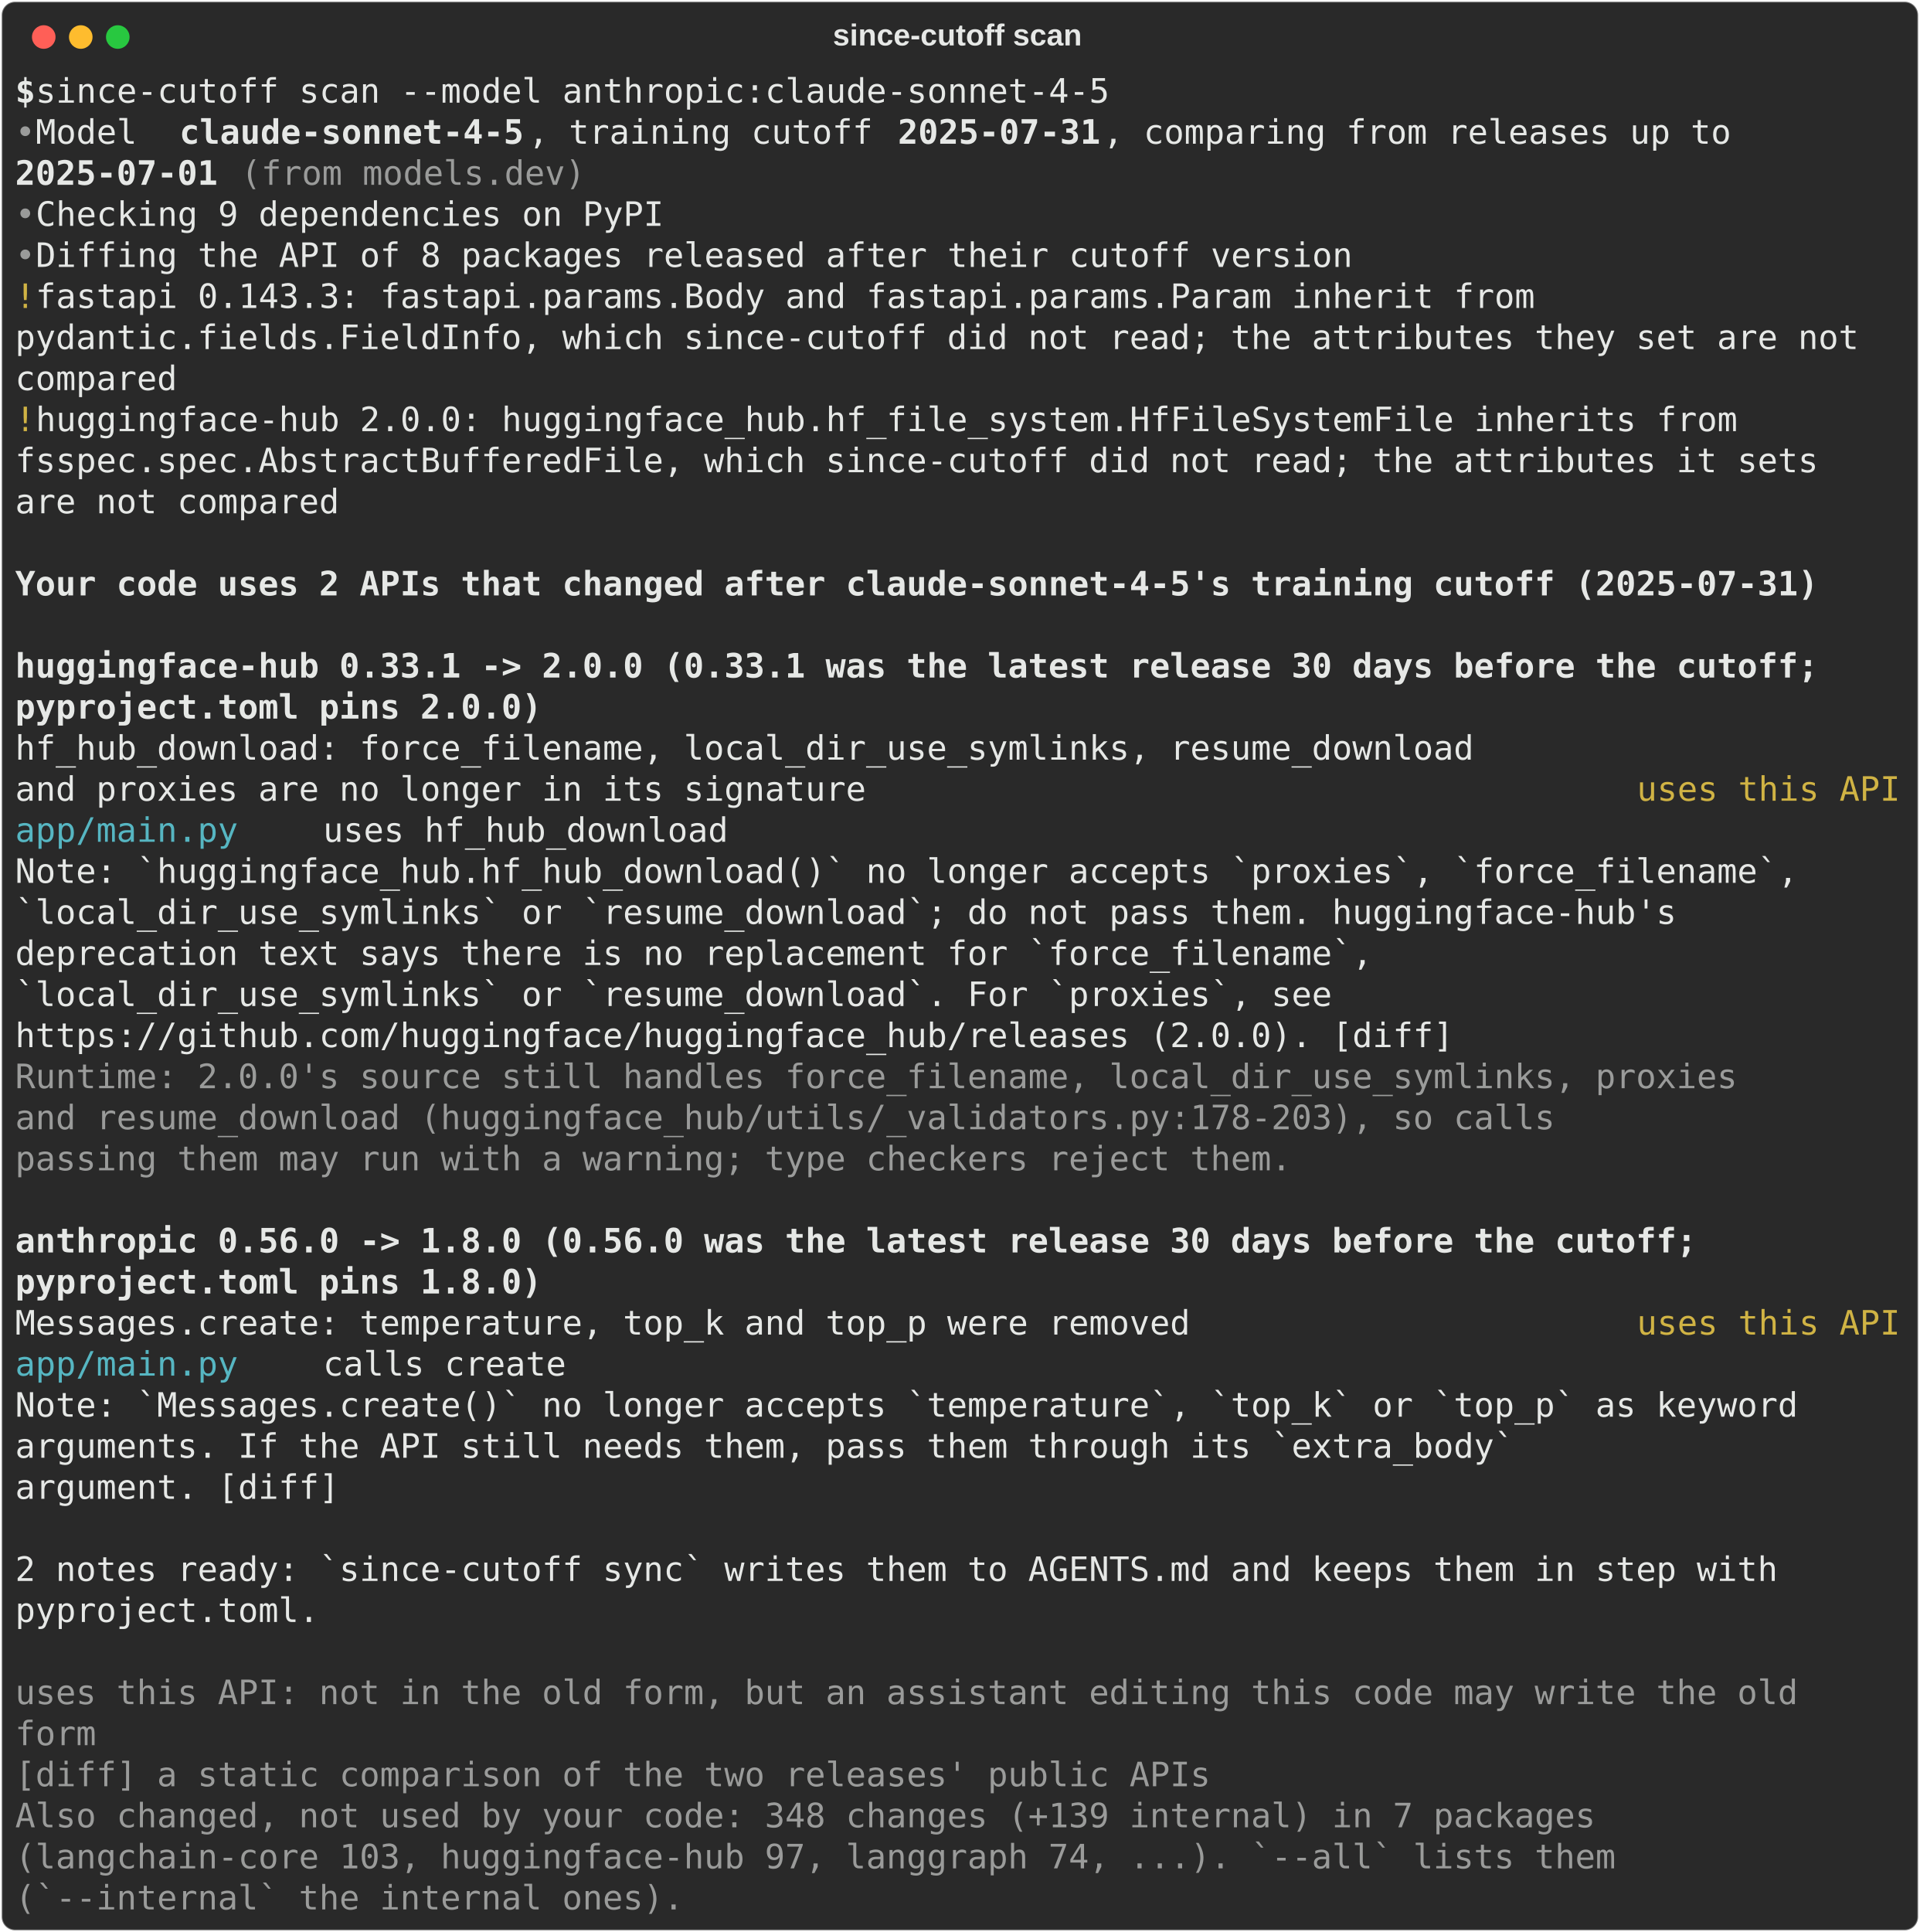
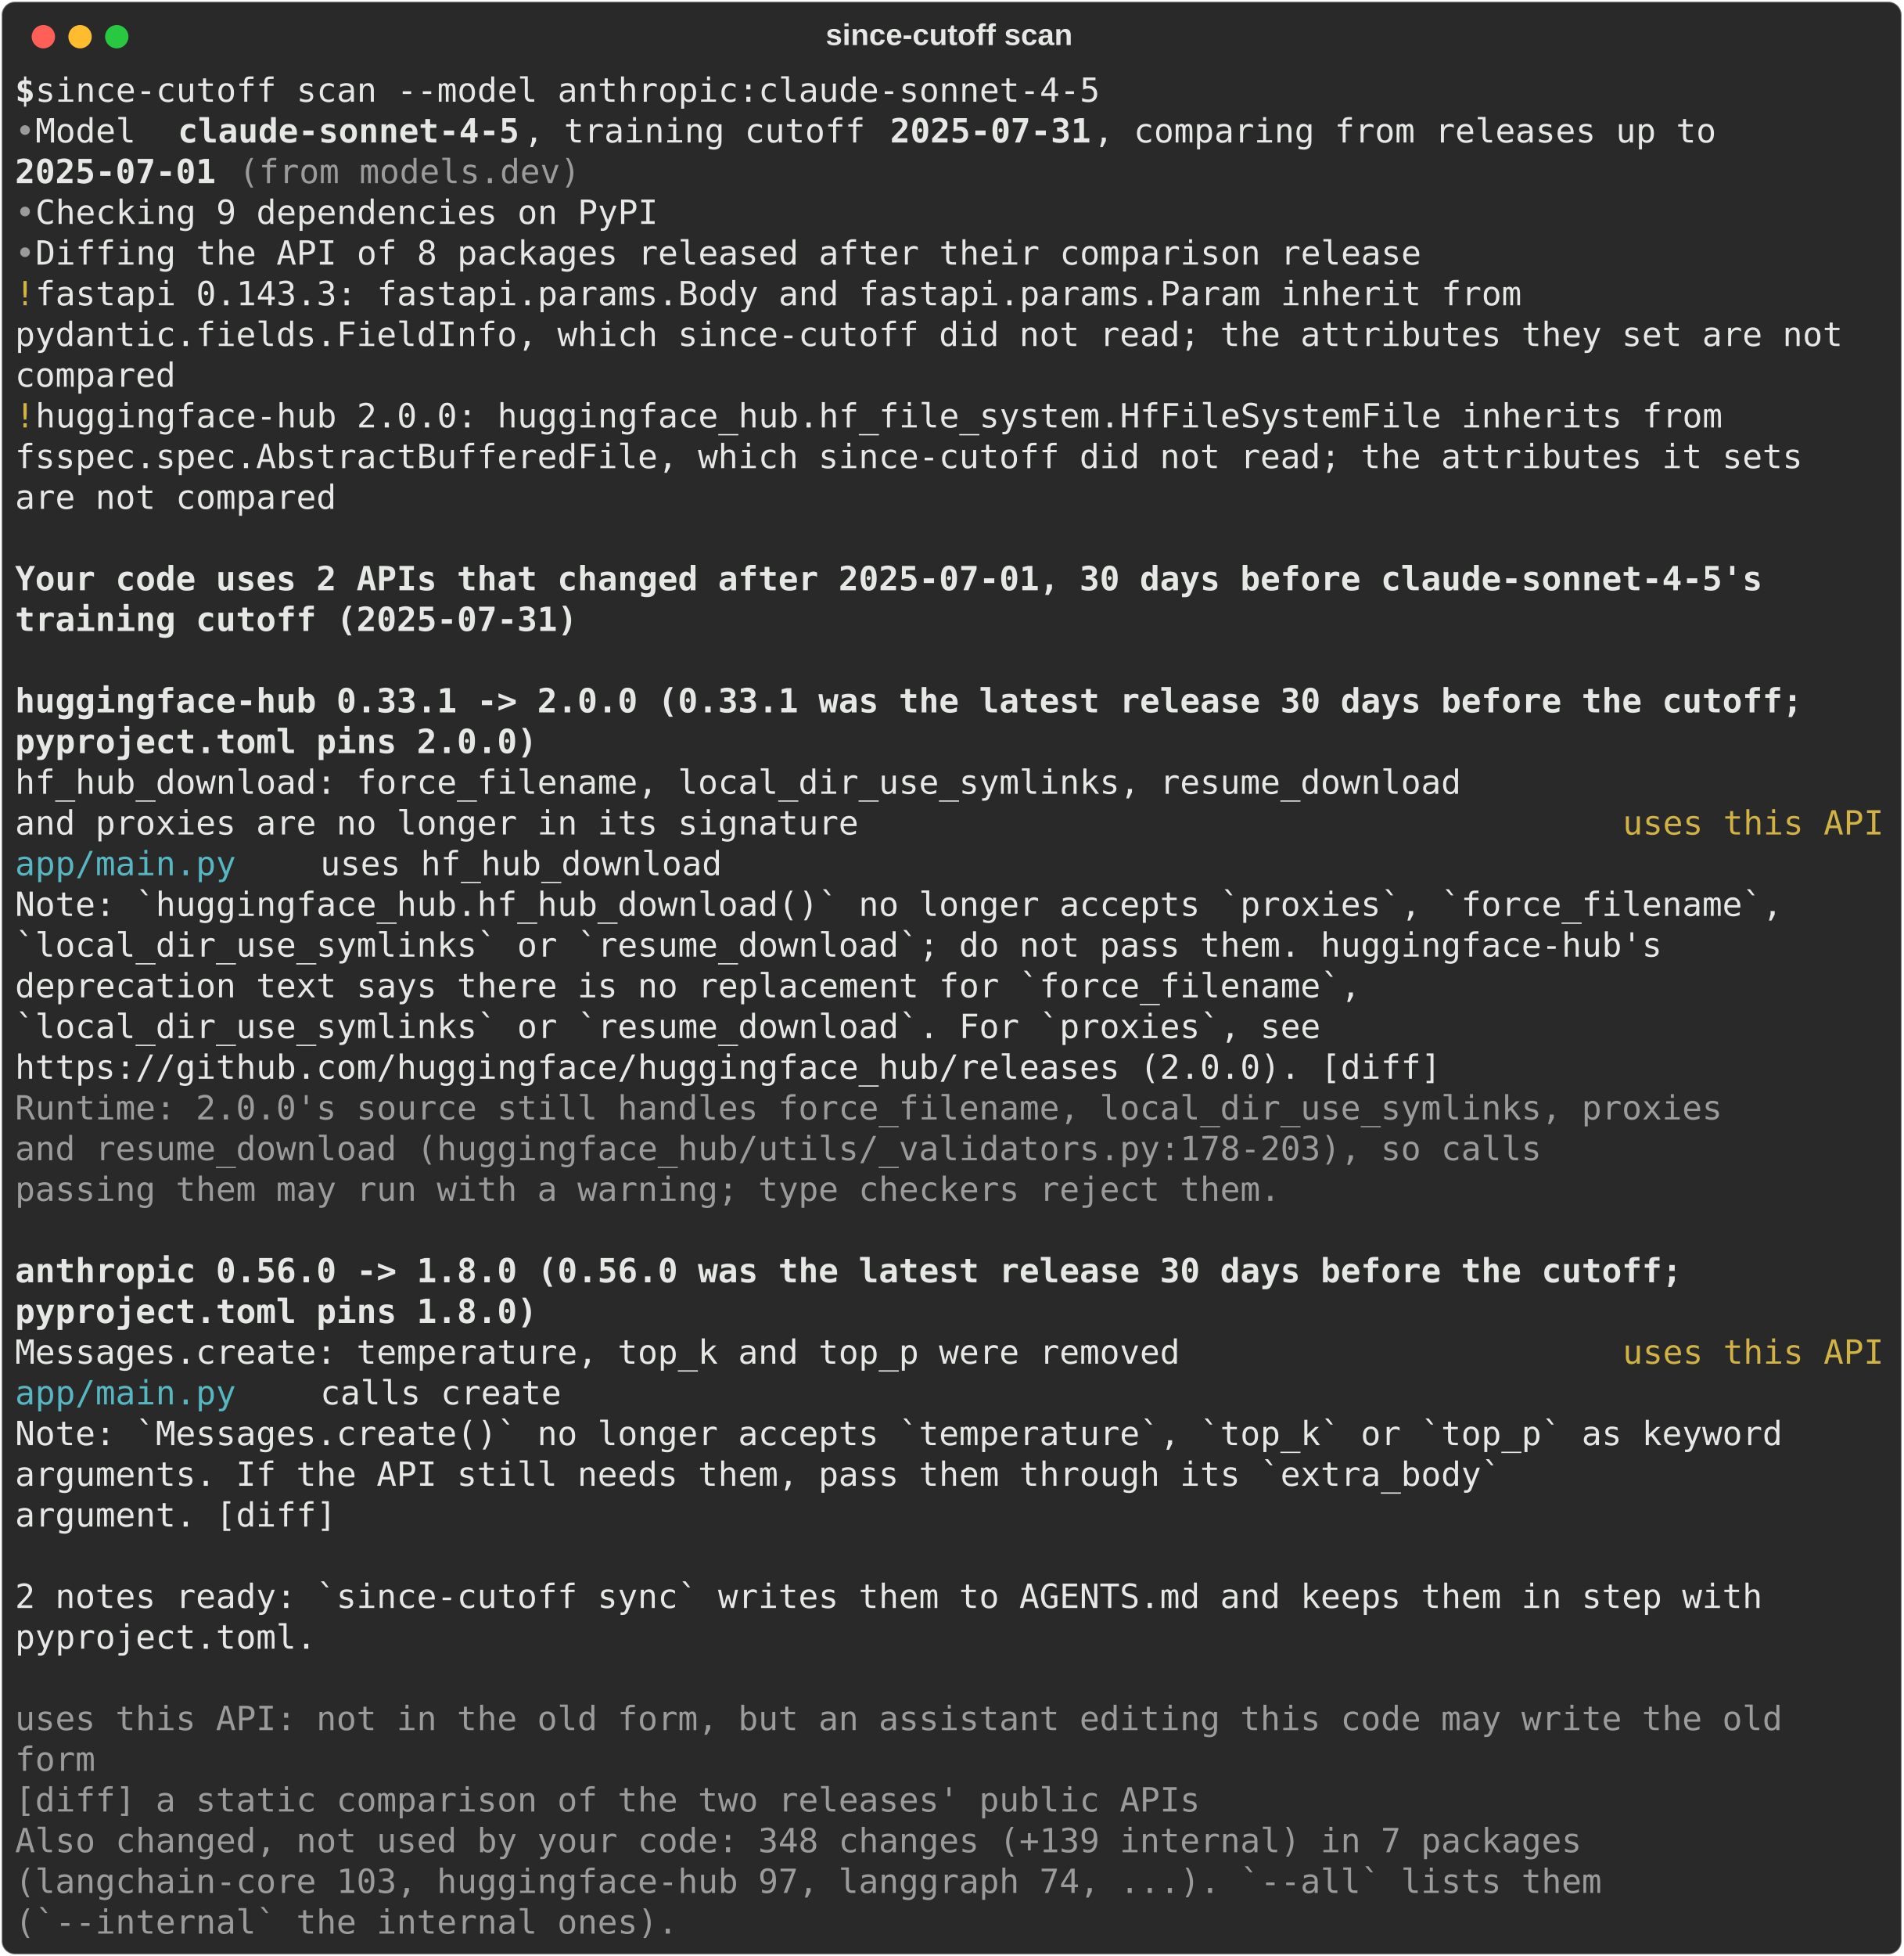
- <svg xmlns="http://www.w3.org/2000/svg" class="rich-terminal" viewBox="0 0 1141 1148.0">
+ <svg xmlns="http://www.w3.org/2000/svg" class="rich-terminal" viewBox="0 0 1141 1172.4">
  <style>

    @font-face {
        font-family: "Fira Code";
        src: local("FiraCode-Regular"),
                url("https://cdnjs.cloudflare.com/ajax/libs/firacode/6.2.0/woff2/FiraCode-Regular.woff2") format("woff2"),
                url("https://cdnjs.cloudflare.com/ajax/libs/firacode/6.2.0/woff/FiraCode-Regular.woff") format("woff");
        font-style: normal;
        font-weight: 400;
    }
    @font-face {
        font-family: "Fira Code";
        src: local("FiraCode-Bold"),
                url("https://cdnjs.cloudflare.com/ajax/libs/firacode/6.2.0/woff2/FiraCode-Bold.woff2") format("woff2"),
                url("https://cdnjs.cloudflare.com/ajax/libs/firacode/6.2.0/woff/FiraCode-Bold.woff") format("woff");
        font-style: bold;
        font-weight: 700;
    }

-     .terminal-47068242-matrix {
+     .terminal-814697209-matrix {
        font-family: Fira Code, ui-monospace, SFMono-Regular, Menlo, Consolas, 'Cascadia Mono', 'DejaVu Sans Mono', 'Liberation Mono', monospace;
        font-size: 20px;
        line-height: 24.4px;
        font-variant-east-asian: full-width;
    }

-     .terminal-47068242-title {
+     .terminal-814697209-title {
        font-size: 18px;
        font-weight: bold;
        font-family: arial;
    }

-     .terminal-47068242-r1 { fill: #e6e8e6;font-weight: bold }
- .terminal-47068242-r2 { fill: #e6e8e6 }
- .terminal-47068242-r3 { fill: #9a9b9a }
- .terminal-47068242-r4 { fill: #d0b344 }
- .terminal-47068242-r5 { fill: #56b6c2 }
+     .terminal-814697209-r1 { fill: #e6e8e6;font-weight: bold }
+ .terminal-814697209-r2 { fill: #e6e8e6 }
+ .terminal-814697209-r3 { fill: #9a9b9a }
+ .terminal-814697209-r4 { fill: #d0b344 }
+ .terminal-814697209-r5 { fill: #56b6c2 }
    </style>
  <defs>
-     <clipPath id="terminal-47068242-clip-terminal">
-       <rect x="0" y="0" width="1121.4" height="1097.0" />
-     </clipPath>
-     <clipPath id="terminal-47068242-line-0">
+     <clipPath id="terminal-814697209-clip-terminal">
+       <rect x="0" y="0" width="1121.4" height="1121.4" />
+     </clipPath>
+     <clipPath id="terminal-814697209-line-0">
      <rect x="0" y="1.5" width="1122.4" height="24.65" />
    </clipPath>
-     <clipPath id="terminal-47068242-line-1">
+     <clipPath id="terminal-814697209-line-1">
      <rect x="0" y="25.9" width="1122.4" height="24.65" />
    </clipPath>
-     <clipPath id="terminal-47068242-line-2">
+     <clipPath id="terminal-814697209-line-2">
      <rect x="0" y="50.3" width="1122.4" height="24.65" />
    </clipPath>
-     <clipPath id="terminal-47068242-line-3">
+     <clipPath id="terminal-814697209-line-3">
      <rect x="0" y="74.7" width="1122.4" height="24.65" />
    </clipPath>
-     <clipPath id="terminal-47068242-line-4">
+     <clipPath id="terminal-814697209-line-4">
      <rect x="0" y="99.1" width="1122.4" height="24.65" />
    </clipPath>
-     <clipPath id="terminal-47068242-line-5">
+     <clipPath id="terminal-814697209-line-5">
      <rect x="0" y="123.5" width="1122.4" height="24.65" />
    </clipPath>
-     <clipPath id="terminal-47068242-line-6">
+     <clipPath id="terminal-814697209-line-6">
      <rect x="0" y="147.9" width="1122.4" height="24.65" />
    </clipPath>
-     <clipPath id="terminal-47068242-line-7">
+     <clipPath id="terminal-814697209-line-7">
      <rect x="0" y="172.3" width="1122.4" height="24.65" />
    </clipPath>
-     <clipPath id="terminal-47068242-line-8">
+     <clipPath id="terminal-814697209-line-8">
      <rect x="0" y="196.7" width="1122.4" height="24.65" />
    </clipPath>
-     <clipPath id="terminal-47068242-line-9">
+     <clipPath id="terminal-814697209-line-9">
      <rect x="0" y="221.1" width="1122.4" height="24.65" />
    </clipPath>
-     <clipPath id="terminal-47068242-line-10">
+     <clipPath id="terminal-814697209-line-10">
      <rect x="0" y="245.5" width="1122.4" height="24.65" />
    </clipPath>
-     <clipPath id="terminal-47068242-line-11">
+     <clipPath id="terminal-814697209-line-11">
      <rect x="0" y="269.9" width="1122.4" height="24.65" />
    </clipPath>
-     <clipPath id="terminal-47068242-line-12">
+     <clipPath id="terminal-814697209-line-12">
      <rect x="0" y="294.3" width="1122.4" height="24.65" />
    </clipPath>
-     <clipPath id="terminal-47068242-line-13">
+     <clipPath id="terminal-814697209-line-13">
      <rect x="0" y="318.7" width="1122.4" height="24.65" />
    </clipPath>
-     <clipPath id="terminal-47068242-line-14">
+     <clipPath id="terminal-814697209-line-14">
      <rect x="0" y="343.1" width="1122.4" height="24.65" />
    </clipPath>
-     <clipPath id="terminal-47068242-line-15">
+     <clipPath id="terminal-814697209-line-15">
      <rect x="0" y="367.5" width="1122.4" height="24.65" />
    </clipPath>
-     <clipPath id="terminal-47068242-line-16">
+     <clipPath id="terminal-814697209-line-16">
      <rect x="0" y="391.9" width="1122.4" height="24.65" />
    </clipPath>
-     <clipPath id="terminal-47068242-line-17">
+     <clipPath id="terminal-814697209-line-17">
      <rect x="0" y="416.3" width="1122.4" height="24.65" />
    </clipPath>
-     <clipPath id="terminal-47068242-line-18">
+     <clipPath id="terminal-814697209-line-18">
      <rect x="0" y="440.7" width="1122.4" height="24.65" />
    </clipPath>
-     <clipPath id="terminal-47068242-line-19">
+     <clipPath id="terminal-814697209-line-19">
      <rect x="0" y="465.1" width="1122.4" height="24.65" />
    </clipPath>
-     <clipPath id="terminal-47068242-line-20">
+     <clipPath id="terminal-814697209-line-20">
      <rect x="0" y="489.5" width="1122.4" height="24.65" />
    </clipPath>
-     <clipPath id="terminal-47068242-line-21">
+     <clipPath id="terminal-814697209-line-21">
      <rect x="0" y="513.9" width="1122.4" height="24.65" />
    </clipPath>
-     <clipPath id="terminal-47068242-line-22">
+     <clipPath id="terminal-814697209-line-22">
      <rect x="0" y="538.3" width="1122.4" height="24.65" />
    </clipPath>
-     <clipPath id="terminal-47068242-line-23">
+     <clipPath id="terminal-814697209-line-23">
      <rect x="0" y="562.7" width="1122.4" height="24.65" />
    </clipPath>
-     <clipPath id="terminal-47068242-line-24">
+     <clipPath id="terminal-814697209-line-24">
      <rect x="0" y="587.1" width="1122.4" height="24.65" />
    </clipPath>
-     <clipPath id="terminal-47068242-line-25">
+     <clipPath id="terminal-814697209-line-25">
      <rect x="0" y="611.5" width="1122.4" height="24.65" />
    </clipPath>
-     <clipPath id="terminal-47068242-line-26">
+     <clipPath id="terminal-814697209-line-26">
      <rect x="0" y="635.9" width="1122.4" height="24.65" />
    </clipPath>
-     <clipPath id="terminal-47068242-line-27">
+     <clipPath id="terminal-814697209-line-27">
      <rect x="0" y="660.3" width="1122.4" height="24.65" />
    </clipPath>
-     <clipPath id="terminal-47068242-line-28">
+     <clipPath id="terminal-814697209-line-28">
      <rect x="0" y="684.7" width="1122.4" height="24.65" />
    </clipPath>
-     <clipPath id="terminal-47068242-line-29">
+     <clipPath id="terminal-814697209-line-29">
      <rect x="0" y="709.1" width="1122.4" height="24.65" />
    </clipPath>
-     <clipPath id="terminal-47068242-line-30">
+     <clipPath id="terminal-814697209-line-30">
      <rect x="0" y="733.5" width="1122.4" height="24.65" />
    </clipPath>
-     <clipPath id="terminal-47068242-line-31">
+     <clipPath id="terminal-814697209-line-31">
      <rect x="0" y="757.9" width="1122.4" height="24.65" />
    </clipPath>
-     <clipPath id="terminal-47068242-line-32">
+     <clipPath id="terminal-814697209-line-32">
      <rect x="0" y="782.3" width="1122.4" height="24.65" />
    </clipPath>
-     <clipPath id="terminal-47068242-line-33">
+     <clipPath id="terminal-814697209-line-33">
      <rect x="0" y="806.7" width="1122.4" height="24.65" />
    </clipPath>
-     <clipPath id="terminal-47068242-line-34">
+     <clipPath id="terminal-814697209-line-34">
      <rect x="0" y="831.1" width="1122.4" height="24.65" />
    </clipPath>
-     <clipPath id="terminal-47068242-line-35">
+     <clipPath id="terminal-814697209-line-35">
      <rect x="0" y="855.5" width="1122.4" height="24.65" />
    </clipPath>
-     <clipPath id="terminal-47068242-line-36">
+     <clipPath id="terminal-814697209-line-36">
      <rect x="0" y="879.9" width="1122.4" height="24.65" />
    </clipPath>
-     <clipPath id="terminal-47068242-line-37">
+     <clipPath id="terminal-814697209-line-37">
      <rect x="0" y="904.3" width="1122.4" height="24.65" />
    </clipPath>
-     <clipPath id="terminal-47068242-line-38">
+     <clipPath id="terminal-814697209-line-38">
      <rect x="0" y="928.7" width="1122.4" height="24.65" />
    </clipPath>
-     <clipPath id="terminal-47068242-line-39">
+     <clipPath id="terminal-814697209-line-39">
      <rect x="0" y="953.1" width="1122.4" height="24.65" />
    </clipPath>
-     <clipPath id="terminal-47068242-line-40">
+     <clipPath id="terminal-814697209-line-40">
      <rect x="0" y="977.5" width="1122.4" height="24.65" />
    </clipPath>
-     <clipPath id="terminal-47068242-line-41">
+     <clipPath id="terminal-814697209-line-41">
      <rect x="0" y="1001.9" width="1122.4" height="24.65" />
    </clipPath>
-     <clipPath id="terminal-47068242-line-42">
+     <clipPath id="terminal-814697209-line-42">
      <rect x="0" y="1026.3" width="1122.4" height="24.65" />
    </clipPath>
-     <clipPath id="terminal-47068242-line-43">
+     <clipPath id="terminal-814697209-line-43">
      <rect x="0" y="1050.7" width="1122.4" height="24.65" />
    </clipPath>
+     <clipPath id="terminal-814697209-line-44">
+       <rect x="0" y="1075.1" width="1122.4" height="24.65" />
+     </clipPath>
  </defs>
-   <rect fill="#292929" stroke="rgba(255,255,255,0.35)" stroke-width="1" x="1" y="1" width="1139" height="1146" rx="8" />
-   <text class="terminal-47068242-title" fill="#e6e8e6" text-anchor="middle" x="569" y="27">since-cutoff scan</text>
+   <rect fill="#292929" stroke="rgba(255,255,255,0.35)" stroke-width="1" x="1" y="1" width="1139" height="1170.4" rx="8" />
+   <text class="terminal-814697209-title" fill="#e6e8e6" text-anchor="middle" x="569" y="27">since-cutoff scan</text>
  <g transform="translate(26,22)">
    <circle cx="0" cy="0" r="7" fill="#ff5f57" />
    <circle cx="22" cy="0" r="7" fill="#febc2e" />
    <circle cx="44" cy="0" r="7" fill="#28c840" />
  </g>
-   <g transform="translate(9, 41)" clip-path="url(#terminal-47068242-clip-terminal)">
-     <g class="terminal-47068242-matrix">
-       <text class="terminal-47068242-r1" x="0" y="20" textLength="12.2" clip-path="url(#terminal-47068242-line-0)">$</text>
-       <text class="terminal-47068242-r2" x="12.2" y="20" textLength="658.8" clip-path="url(#terminal-47068242-line-0)"> since-cutoff scan --model anthropic:claude-sonnet-4-5</text>
-       <text class="terminal-47068242-r2" x="1122.4" y="20" textLength="12.2" clip-path="url(#terminal-47068242-line-0)">
- </text>
-       <text class="terminal-47068242-r3" x="0" y="44.4" textLength="12.2" clip-path="url(#terminal-47068242-line-1)">•</text>
-       <text class="terminal-47068242-r2" x="12.2" y="44.4" textLength="85.4" clip-path="url(#terminal-47068242-line-1)"> Model </text>
-       <text class="terminal-47068242-r1" x="97.6" y="44.4" textLength="207.4" clip-path="url(#terminal-47068242-line-1)">claude-sonnet-4-5</text>
-       <text class="terminal-47068242-r2" x="305" y="44.4" textLength="219.6" clip-path="url(#terminal-47068242-line-1)">, training cutoff </text>
-       <text class="terminal-47068242-r1" x="524.6" y="44.4" textLength="122" clip-path="url(#terminal-47068242-line-1)">2025-07-31</text>
-       <text class="terminal-47068242-r2" x="646.6" y="44.4" textLength="390.4" clip-path="url(#terminal-47068242-line-1)">, comparing from releases up to </text>
-       <text class="terminal-47068242-r2" x="1122.4" y="44.4" textLength="12.2" clip-path="url(#terminal-47068242-line-1)">
- </text>
-       <text class="terminal-47068242-r1" x="0" y="68.8" textLength="122" clip-path="url(#terminal-47068242-line-2)">2025-07-01</text>
-       <text class="terminal-47068242-r3" x="134.2" y="68.8" textLength="207.4" clip-path="url(#terminal-47068242-line-2)">(from models.dev)</text>
-       <text class="terminal-47068242-r2" x="1122.4" y="68.8" textLength="12.2" clip-path="url(#terminal-47068242-line-2)">
- </text>
-       <text class="terminal-47068242-r3" x="0" y="93.2" textLength="12.2" clip-path="url(#terminal-47068242-line-3)">•</text>
-       <text class="terminal-47068242-r2" x="12.2" y="93.2" textLength="390.4" clip-path="url(#terminal-47068242-line-3)"> Checking 9 dependencies on PyPI</text>
-       <text class="terminal-47068242-r2" x="1122.4" y="93.2" textLength="12.2" clip-path="url(#terminal-47068242-line-3)">
- </text>
-       <text class="terminal-47068242-r3" x="0" y="117.6" textLength="12.2" clip-path="url(#terminal-47068242-line-4)">•</text>
-       <text class="terminal-47068242-r2" x="12.2" y="117.6" textLength="805.2" clip-path="url(#terminal-47068242-line-4)"> Diffing the API of 8 packages released after their cutoff version</text>
-       <text class="terminal-47068242-r2" x="1122.4" y="117.6" textLength="12.2" clip-path="url(#terminal-47068242-line-4)">
- </text>
-       <text class="terminal-47068242-r4" x="0" y="142" textLength="12.2" clip-path="url(#terminal-47068242-line-5)">!</text>
-       <text class="terminal-47068242-r2" x="12.2" y="142" textLength="927.2" clip-path="url(#terminal-47068242-line-5)"> fastapi 0.143.3: fastapi.params.Body and fastapi.params.Param inherit from </text>
-       <text class="terminal-47068242-r2" x="1122.4" y="142" textLength="12.2" clip-path="url(#terminal-47068242-line-5)">
- </text>
-       <text class="terminal-47068242-r2" x="0" y="166.4" textLength="1122.4" clip-path="url(#terminal-47068242-line-6)">pydantic.fields.FieldInfo, which since-cutoff did not read; the attributes they set are not </text>
-       <text class="terminal-47068242-r2" x="1122.4" y="166.4" textLength="12.2" clip-path="url(#terminal-47068242-line-6)">
- </text>
-       <text class="terminal-47068242-r2" x="0" y="190.8" textLength="97.6" clip-path="url(#terminal-47068242-line-7)">compared</text>
-       <text class="terminal-47068242-r2" x="1122.4" y="190.8" textLength="12.2" clip-path="url(#terminal-47068242-line-7)">
- </text>
-       <text class="terminal-47068242-r4" x="0" y="215.2" textLength="12.2" clip-path="url(#terminal-47068242-line-8)">!</text>
-       <text class="terminal-47068242-r2" x="12.2" y="215.2" textLength="1049.2" clip-path="url(#terminal-47068242-line-8)"> huggingface-hub 2.0.0: huggingface_hub.hf_file_system.HfFileSystemFile inherits from </text>
-       <text class="terminal-47068242-r2" x="1122.4" y="215.2" textLength="12.2" clip-path="url(#terminal-47068242-line-8)">
- </text>
-       <text class="terminal-47068242-r2" x="0" y="239.6" textLength="1098" clip-path="url(#terminal-47068242-line-9)">fsspec.spec.AbstractBufferedFile, which since-cutoff did not read; the attributes it sets </text>
-       <text class="terminal-47068242-r2" x="1122.4" y="239.6" textLength="12.2" clip-path="url(#terminal-47068242-line-9)">
- </text>
-       <text class="terminal-47068242-r2" x="0" y="264" textLength="195.2" clip-path="url(#terminal-47068242-line-10)">are not compared</text>
-       <text class="terminal-47068242-r2" x="1122.4" y="264" textLength="12.2" clip-path="url(#terminal-47068242-line-10)">
- </text>
-       <text class="terminal-47068242-r2" x="1122.4" y="288.4" textLength="12.2" clip-path="url(#terminal-47068242-line-11)">
- </text>
-       <text class="terminal-47068242-r1" x="0" y="312.8" textLength="1085.8" clip-path="url(#terminal-47068242-line-12)">Your code uses 2 APIs that changed after claude-sonnet-4-5's training cutoff (2025-07-31)</text>
-       <text class="terminal-47068242-r2" x="1122.4" y="312.8" textLength="12.2" clip-path="url(#terminal-47068242-line-12)">
- </text>
-       <text class="terminal-47068242-r2" x="1122.4" y="337.2" textLength="12.2" clip-path="url(#terminal-47068242-line-13)">
- </text>
-       <text class="terminal-47068242-r1" x="0" y="361.6" textLength="1085.8" clip-path="url(#terminal-47068242-line-14)">huggingface-hub 0.33.1 -&gt; 2.0.0 (0.33.1 was the latest release 30 days before the cutoff;</text>
-       <text class="terminal-47068242-r2" x="1122.4" y="361.6" textLength="12.2" clip-path="url(#terminal-47068242-line-14)">
- </text>
-       <text class="terminal-47068242-r1" x="0" y="386" textLength="341.6" clip-path="url(#terminal-47068242-line-15)">  pyproject.toml pins 2.0.0)</text>
-       <text class="terminal-47068242-r2" x="1122.4" y="386" textLength="12.2" clip-path="url(#terminal-47068242-line-15)">
- </text>
-       <text class="terminal-47068242-r2" x="0" y="410.4" textLength="902.8" clip-path="url(#terminal-47068242-line-16)">  hf_hub_download: force_filename, local_dir_use_symlinks, resume_download</text>
-       <text class="terminal-47068242-r2" x="1122.4" y="410.4" textLength="12.2" clip-path="url(#terminal-47068242-line-16)">
- </text>
-       <text class="terminal-47068242-r2" x="0" y="434.8" textLength="963.8" clip-path="url(#terminal-47068242-line-17)">  and proxies are no longer in its signature                                   </text>
-       <text class="terminal-47068242-r4" x="963.8" y="434.8" textLength="158.6" clip-path="url(#terminal-47068242-line-17)">uses this API</text>
-       <text class="terminal-47068242-r2" x="1122.4" y="434.8" textLength="12.2" clip-path="url(#terminal-47068242-line-17)">
- </text>
-       <text class="terminal-47068242-r5" x="0" y="459.2" textLength="183" clip-path="url(#terminal-47068242-line-18)">    app/main.py</text>
-       <text class="terminal-47068242-r2" x="183" y="459.2" textLength="280.6" clip-path="url(#terminal-47068242-line-18)">   uses hf_hub_download</text>
-       <text class="terminal-47068242-r2" x="1122.4" y="459.2" textLength="12.2" clip-path="url(#terminal-47068242-line-18)">
- </text>
-       <text class="terminal-47068242-r2" x="0" y="483.6" textLength="1122.4" clip-path="url(#terminal-47068242-line-19)">    Note: `huggingface_hub.hf_hub_download()` no longer accepts `proxies`, `force_filename`,</text>
-       <text class="terminal-47068242-r2" x="1122.4" y="483.6" textLength="12.2" clip-path="url(#terminal-47068242-line-19)">
- </text>
-       <text class="terminal-47068242-r2" x="0" y="508" textLength="1122.4" clip-path="url(#terminal-47068242-line-20)">          `local_dir_use_symlinks` or `resume_download`; do not pass them. huggingface-hub's</text>
-       <text class="terminal-47068242-r2" x="1122.4" y="508" textLength="12.2" clip-path="url(#terminal-47068242-line-20)">
- </text>
-       <text class="terminal-47068242-r2" x="0" y="532.4" textLength="939.4" clip-path="url(#terminal-47068242-line-21)">          deprecation text says there is no replacement for `force_filename`,</text>
-       <text class="terminal-47068242-r2" x="1122.4" y="532.4" textLength="12.2" clip-path="url(#terminal-47068242-line-21)">
- </text>
-       <text class="terminal-47068242-r2" x="0" y="556.8" textLength="915" clip-path="url(#terminal-47068242-line-22)">          `local_dir_use_symlinks` or `resume_download`. For `proxies`, see</text>
-       <text class="terminal-47068242-r2" x="1122.4" y="556.8" textLength="12.2" clip-path="url(#terminal-47068242-line-22)">
- </text>
-       <text class="terminal-47068242-r2" x="0" y="581.2" textLength="988.2" clip-path="url(#terminal-47068242-line-23)">          https://github.com/huggingface/huggingface_hub/releases (2.0.0). [diff]</text>
-       <text class="terminal-47068242-r2" x="1122.4" y="581.2" textLength="12.2" clip-path="url(#terminal-47068242-line-23)">
- </text>
-       <text class="terminal-47068242-r3" x="0" y="605.6" textLength="1085.8" clip-path="url(#terminal-47068242-line-24)">    Runtime: 2.0.0's source still handles force_filename, local_dir_use_symlinks, proxies</text>
-       <text class="terminal-47068242-r2" x="1122.4" y="605.6" textLength="12.2" clip-path="url(#terminal-47068242-line-24)">
- </text>
-       <text class="terminal-47068242-r3" x="0" y="630" textLength="1085.8" clip-path="url(#terminal-47068242-line-25)">             and resume_download (huggingface_hub/utils/_validators.py:178-203), so calls</text>
-       <text class="terminal-47068242-r2" x="1122.4" y="630" textLength="12.2" clip-path="url(#terminal-47068242-line-25)">
- </text>
-       <text class="terminal-47068242-r3" x="0" y="654.4" textLength="927.2" clip-path="url(#terminal-47068242-line-26)">             passing them may run with a warning; type checkers reject them.</text>
-       <text class="terminal-47068242-r2" x="1122.4" y="654.4" textLength="12.2" clip-path="url(#terminal-47068242-line-26)">
- </text>
-       <text class="terminal-47068242-r2" x="1122.4" y="678.8" textLength="12.2" clip-path="url(#terminal-47068242-line-27)">
- </text>
-       <text class="terminal-47068242-r1" x="0" y="703.2" textLength="1012.6" clip-path="url(#terminal-47068242-line-28)">anthropic 0.56.0 -&gt; 1.8.0 (0.56.0 was the latest release 30 days before the cutoff;</text>
-       <text class="terminal-47068242-r2" x="1122.4" y="703.2" textLength="12.2" clip-path="url(#terminal-47068242-line-28)">
- </text>
-       <text class="terminal-47068242-r1" x="0" y="727.6" textLength="341.6" clip-path="url(#terminal-47068242-line-29)">  pyproject.toml pins 1.8.0)</text>
-       <text class="terminal-47068242-r2" x="1122.4" y="727.6" textLength="12.2" clip-path="url(#terminal-47068242-line-29)">
- </text>
-       <text class="terminal-47068242-r2" x="0" y="752" textLength="963.8" clip-path="url(#terminal-47068242-line-30)">  Messages.create: temperature, top_k and top_p were removed                   </text>
-       <text class="terminal-47068242-r4" x="963.8" y="752" textLength="158.6" clip-path="url(#terminal-47068242-line-30)">uses this API</text>
-       <text class="terminal-47068242-r2" x="1122.4" y="752" textLength="12.2" clip-path="url(#terminal-47068242-line-30)">
- </text>
-       <text class="terminal-47068242-r5" x="0" y="776.4" textLength="183" clip-path="url(#terminal-47068242-line-31)">    app/main.py</text>
-       <text class="terminal-47068242-r2" x="183" y="776.4" textLength="183" clip-path="url(#terminal-47068242-line-31)">   calls create</text>
-       <text class="terminal-47068242-r2" x="1122.4" y="776.4" textLength="12.2" clip-path="url(#terminal-47068242-line-31)">
- </text>
-       <text class="terminal-47068242-r2" x="0" y="800.8" textLength="1122.4" clip-path="url(#terminal-47068242-line-32)">    Note: `Messages.create()` no longer accepts `temperature`, `top_k` or `top_p` as keyword</text>
-       <text class="terminal-47068242-r2" x="1122.4" y="800.8" textLength="12.2" clip-path="url(#terminal-47068242-line-32)">
- </text>
-       <text class="terminal-47068242-r2" x="0" y="825.2" textLength="1024.8" clip-path="url(#terminal-47068242-line-33)">          arguments. If the API still needs them, pass them through its `extra_body`</text>
-       <text class="terminal-47068242-r2" x="1122.4" y="825.2" textLength="12.2" clip-path="url(#terminal-47068242-line-33)">
- </text>
-       <text class="terminal-47068242-r2" x="0" y="849.6" textLength="317.2" clip-path="url(#terminal-47068242-line-34)">          argument. [diff]</text>
-       <text class="terminal-47068242-r2" x="1122.4" y="849.6" textLength="12.2" clip-path="url(#terminal-47068242-line-34)">
- </text>
-       <text class="terminal-47068242-r2" x="1122.4" y="874" textLength="12.2" clip-path="url(#terminal-47068242-line-35)">
- </text>
-       <text class="terminal-47068242-r2" x="0" y="898.4" textLength="1061.4" clip-path="url(#terminal-47068242-line-36)">2 notes ready: `since-cutoff sync` writes them to AGENTS.md and keeps them in step with</text>
-       <text class="terminal-47068242-r2" x="1122.4" y="898.4" textLength="12.2" clip-path="url(#terminal-47068242-line-36)">
- </text>
-       <text class="terminal-47068242-r2" x="0" y="922.8" textLength="207.4" clip-path="url(#terminal-47068242-line-37)">  pyproject.toml.</text>
-       <text class="terminal-47068242-r2" x="1122.4" y="922.8" textLength="12.2" clip-path="url(#terminal-47068242-line-37)">
- </text>
-       <text class="terminal-47068242-r2" x="1122.4" y="947.2" textLength="12.2" clip-path="url(#terminal-47068242-line-38)">
- </text>
-       <text class="terminal-47068242-r3" x="0" y="971.6" textLength="1073.6" clip-path="url(#terminal-47068242-line-39)">uses this API: not in the old form, but an assistant editing this code may write the old</text>
-       <text class="terminal-47068242-r2" x="1122.4" y="971.6" textLength="12.2" clip-path="url(#terminal-47068242-line-39)">
- </text>
-       <text class="terminal-47068242-r3" x="0" y="996" textLength="73.2" clip-path="url(#terminal-47068242-line-40)">  form</text>
-       <text class="terminal-47068242-r2" x="1122.4" y="996" textLength="12.2" clip-path="url(#terminal-47068242-line-40)">
- </text>
-       <text class="terminal-47068242-r3" x="0" y="1020.4" textLength="719.8" clip-path="url(#terminal-47068242-line-41)">[diff] a static comparison of the two releases' public APIs</text>
-       <text class="terminal-47068242-r2" x="1122.4" y="1020.4" textLength="12.2" clip-path="url(#terminal-47068242-line-41)">
- </text>
-       <text class="terminal-47068242-r3" x="0" y="1044.8" textLength="951.6" clip-path="url(#terminal-47068242-line-42)">Also changed, not used by your code: 348 changes (+139 internal) in 7 packages</text>
-       <text class="terminal-47068242-r2" x="1122.4" y="1044.8" textLength="12.2" clip-path="url(#terminal-47068242-line-42)">
- </text>
-       <text class="terminal-47068242-r3" x="0" y="1069.2" textLength="988.2" clip-path="url(#terminal-47068242-line-43)">  (langchain-core 103, huggingface-hub 97, langgraph 74, ...). `--all` lists them</text>
-       <text class="terminal-47068242-r2" x="1122.4" y="1069.2" textLength="12.2" clip-path="url(#terminal-47068242-line-43)">
- </text>
-       <text class="terminal-47068242-r3" x="0" y="1093.6" textLength="427" clip-path="url(#terminal-47068242-line-44)">  (`--internal` the internal ones).</text>
-       <text class="terminal-47068242-r2" x="1122.4" y="1093.6" textLength="12.2" clip-path="url(#terminal-47068242-line-44)">
+   <g transform="translate(9, 41)" clip-path="url(#terminal-814697209-clip-terminal)">
+     <g class="terminal-814697209-matrix">
+       <text class="terminal-814697209-r1" x="0" y="20" textLength="12.2" clip-path="url(#terminal-814697209-line-0)">$</text>
+       <text class="terminal-814697209-r2" x="12.2" y="20" textLength="658.8" clip-path="url(#terminal-814697209-line-0)"> since-cutoff scan --model anthropic:claude-sonnet-4-5</text>
+       <text class="terminal-814697209-r2" x="1122.4" y="20" textLength="12.2" clip-path="url(#terminal-814697209-line-0)">
+ </text>
+       <text class="terminal-814697209-r3" x="0" y="44.4" textLength="12.2" clip-path="url(#terminal-814697209-line-1)">•</text>
+       <text class="terminal-814697209-r2" x="12.2" y="44.4" textLength="85.4" clip-path="url(#terminal-814697209-line-1)"> Model </text>
+       <text class="terminal-814697209-r1" x="97.6" y="44.4" textLength="207.4" clip-path="url(#terminal-814697209-line-1)">claude-sonnet-4-5</text>
+       <text class="terminal-814697209-r2" x="305" y="44.4" textLength="219.6" clip-path="url(#terminal-814697209-line-1)">, training cutoff </text>
+       <text class="terminal-814697209-r1" x="524.6" y="44.4" textLength="122" clip-path="url(#terminal-814697209-line-1)">2025-07-31</text>
+       <text class="terminal-814697209-r2" x="646.6" y="44.4" textLength="390.4" clip-path="url(#terminal-814697209-line-1)">, comparing from releases up to </text>
+       <text class="terminal-814697209-r2" x="1122.4" y="44.4" textLength="12.2" clip-path="url(#terminal-814697209-line-1)">
+ </text>
+       <text class="terminal-814697209-r1" x="0" y="68.8" textLength="122" clip-path="url(#terminal-814697209-line-2)">2025-07-01</text>
+       <text class="terminal-814697209-r3" x="134.2" y="68.8" textLength="207.4" clip-path="url(#terminal-814697209-line-2)">(from models.dev)</text>
+       <text class="terminal-814697209-r2" x="1122.4" y="68.8" textLength="12.2" clip-path="url(#terminal-814697209-line-2)">
+ </text>
+       <text class="terminal-814697209-r3" x="0" y="93.2" textLength="12.2" clip-path="url(#terminal-814697209-line-3)">•</text>
+       <text class="terminal-814697209-r2" x="12.2" y="93.2" textLength="390.4" clip-path="url(#terminal-814697209-line-3)"> Checking 9 dependencies on PyPI</text>
+       <text class="terminal-814697209-r2" x="1122.4" y="93.2" textLength="12.2" clip-path="url(#terminal-814697209-line-3)">
+ </text>
+       <text class="terminal-814697209-r3" x="0" y="117.6" textLength="12.2" clip-path="url(#terminal-814697209-line-4)">•</text>
+       <text class="terminal-814697209-r2" x="12.2" y="117.6" textLength="854" clip-path="url(#terminal-814697209-line-4)"> Diffing the API of 8 packages released after their comparison release</text>
+       <text class="terminal-814697209-r2" x="1122.4" y="117.6" textLength="12.2" clip-path="url(#terminal-814697209-line-4)">
+ </text>
+       <text class="terminal-814697209-r4" x="0" y="142" textLength="12.2" clip-path="url(#terminal-814697209-line-5)">!</text>
+       <text class="terminal-814697209-r2" x="12.2" y="142" textLength="927.2" clip-path="url(#terminal-814697209-line-5)"> fastapi 0.143.3: fastapi.params.Body and fastapi.params.Param inherit from </text>
+       <text class="terminal-814697209-r2" x="1122.4" y="142" textLength="12.2" clip-path="url(#terminal-814697209-line-5)">
+ </text>
+       <text class="terminal-814697209-r2" x="0" y="166.4" textLength="1122.4" clip-path="url(#terminal-814697209-line-6)">pydantic.fields.FieldInfo, which since-cutoff did not read; the attributes they set are not </text>
+       <text class="terminal-814697209-r2" x="1122.4" y="166.4" textLength="12.2" clip-path="url(#terminal-814697209-line-6)">
+ </text>
+       <text class="terminal-814697209-r2" x="0" y="190.8" textLength="97.6" clip-path="url(#terminal-814697209-line-7)">compared</text>
+       <text class="terminal-814697209-r2" x="1122.4" y="190.8" textLength="12.2" clip-path="url(#terminal-814697209-line-7)">
+ </text>
+       <text class="terminal-814697209-r4" x="0" y="215.2" textLength="12.2" clip-path="url(#terminal-814697209-line-8)">!</text>
+       <text class="terminal-814697209-r2" x="12.2" y="215.2" textLength="1049.2" clip-path="url(#terminal-814697209-line-8)"> huggingface-hub 2.0.0: huggingface_hub.hf_file_system.HfFileSystemFile inherits from </text>
+       <text class="terminal-814697209-r2" x="1122.4" y="215.2" textLength="12.2" clip-path="url(#terminal-814697209-line-8)">
+ </text>
+       <text class="terminal-814697209-r2" x="0" y="239.6" textLength="1098" clip-path="url(#terminal-814697209-line-9)">fsspec.spec.AbstractBufferedFile, which since-cutoff did not read; the attributes it sets </text>
+       <text class="terminal-814697209-r2" x="1122.4" y="239.6" textLength="12.2" clip-path="url(#terminal-814697209-line-9)">
+ </text>
+       <text class="terminal-814697209-r2" x="0" y="264" textLength="195.2" clip-path="url(#terminal-814697209-line-10)">are not compared</text>
+       <text class="terminal-814697209-r2" x="1122.4" y="264" textLength="12.2" clip-path="url(#terminal-814697209-line-10)">
+ </text>
+       <text class="terminal-814697209-r2" x="1122.4" y="288.4" textLength="12.2" clip-path="url(#terminal-814697209-line-11)">
+ </text>
+       <text class="terminal-814697209-r1" x="0" y="312.8" textLength="1061.4" clip-path="url(#terminal-814697209-line-12)">Your code uses 2 APIs that changed after 2025-07-01, 30 days before claude-sonnet-4-5's</text>
+       <text class="terminal-814697209-r2" x="1122.4" y="312.8" textLength="12.2" clip-path="url(#terminal-814697209-line-12)">
+ </text>
+       <text class="terminal-814697209-r1" x="0" y="337.2" textLength="366" clip-path="url(#terminal-814697209-line-13)">  training cutoff (2025-07-31)</text>
+       <text class="terminal-814697209-r2" x="1122.4" y="337.2" textLength="12.2" clip-path="url(#terminal-814697209-line-13)">
+ </text>
+       <text class="terminal-814697209-r2" x="1122.4" y="361.6" textLength="12.2" clip-path="url(#terminal-814697209-line-14)">
+ </text>
+       <text class="terminal-814697209-r1" x="0" y="386" textLength="1085.8" clip-path="url(#terminal-814697209-line-15)">huggingface-hub 0.33.1 -&gt; 2.0.0 (0.33.1 was the latest release 30 days before the cutoff;</text>
+       <text class="terminal-814697209-r2" x="1122.4" y="386" textLength="12.2" clip-path="url(#terminal-814697209-line-15)">
+ </text>
+       <text class="terminal-814697209-r1" x="0" y="410.4" textLength="341.6" clip-path="url(#terminal-814697209-line-16)">  pyproject.toml pins 2.0.0)</text>
+       <text class="terminal-814697209-r2" x="1122.4" y="410.4" textLength="12.2" clip-path="url(#terminal-814697209-line-16)">
+ </text>
+       <text class="terminal-814697209-r2" x="0" y="434.8" textLength="902.8" clip-path="url(#terminal-814697209-line-17)">  hf_hub_download: force_filename, local_dir_use_symlinks, resume_download</text>
+       <text class="terminal-814697209-r2" x="1122.4" y="434.8" textLength="12.2" clip-path="url(#terminal-814697209-line-17)">
+ </text>
+       <text class="terminal-814697209-r2" x="0" y="459.2" textLength="963.8" clip-path="url(#terminal-814697209-line-18)">  and proxies are no longer in its signature                                   </text>
+       <text class="terminal-814697209-r4" x="963.8" y="459.2" textLength="158.6" clip-path="url(#terminal-814697209-line-18)">uses this API</text>
+       <text class="terminal-814697209-r2" x="1122.4" y="459.2" textLength="12.2" clip-path="url(#terminal-814697209-line-18)">
+ </text>
+       <text class="terminal-814697209-r5" x="0" y="483.6" textLength="183" clip-path="url(#terminal-814697209-line-19)">    app/main.py</text>
+       <text class="terminal-814697209-r2" x="183" y="483.6" textLength="280.6" clip-path="url(#terminal-814697209-line-19)">   uses hf_hub_download</text>
+       <text class="terminal-814697209-r2" x="1122.4" y="483.6" textLength="12.2" clip-path="url(#terminal-814697209-line-19)">
+ </text>
+       <text class="terminal-814697209-r2" x="0" y="508" textLength="1122.4" clip-path="url(#terminal-814697209-line-20)">    Note: `huggingface_hub.hf_hub_download()` no longer accepts `proxies`, `force_filename`,</text>
+       <text class="terminal-814697209-r2" x="1122.4" y="508" textLength="12.2" clip-path="url(#terminal-814697209-line-20)">
+ </text>
+       <text class="terminal-814697209-r2" x="0" y="532.4" textLength="1122.4" clip-path="url(#terminal-814697209-line-21)">          `local_dir_use_symlinks` or `resume_download`; do not pass them. huggingface-hub's</text>
+       <text class="terminal-814697209-r2" x="1122.4" y="532.4" textLength="12.2" clip-path="url(#terminal-814697209-line-21)">
+ </text>
+       <text class="terminal-814697209-r2" x="0" y="556.8" textLength="939.4" clip-path="url(#terminal-814697209-line-22)">          deprecation text says there is no replacement for `force_filename`,</text>
+       <text class="terminal-814697209-r2" x="1122.4" y="556.8" textLength="12.2" clip-path="url(#terminal-814697209-line-22)">
+ </text>
+       <text class="terminal-814697209-r2" x="0" y="581.2" textLength="915" clip-path="url(#terminal-814697209-line-23)">          `local_dir_use_symlinks` or `resume_download`. For `proxies`, see</text>
+       <text class="terminal-814697209-r2" x="1122.4" y="581.2" textLength="12.2" clip-path="url(#terminal-814697209-line-23)">
+ </text>
+       <text class="terminal-814697209-r2" x="0" y="605.6" textLength="988.2" clip-path="url(#terminal-814697209-line-24)">          https://github.com/huggingface/huggingface_hub/releases (2.0.0). [diff]</text>
+       <text class="terminal-814697209-r2" x="1122.4" y="605.6" textLength="12.2" clip-path="url(#terminal-814697209-line-24)">
+ </text>
+       <text class="terminal-814697209-r3" x="0" y="630" textLength="1085.8" clip-path="url(#terminal-814697209-line-25)">    Runtime: 2.0.0's source still handles force_filename, local_dir_use_symlinks, proxies</text>
+       <text class="terminal-814697209-r2" x="1122.4" y="630" textLength="12.2" clip-path="url(#terminal-814697209-line-25)">
+ </text>
+       <text class="terminal-814697209-r3" x="0" y="654.4" textLength="1085.8" clip-path="url(#terminal-814697209-line-26)">             and resume_download (huggingface_hub/utils/_validators.py:178-203), so calls</text>
+       <text class="terminal-814697209-r2" x="1122.4" y="654.4" textLength="12.2" clip-path="url(#terminal-814697209-line-26)">
+ </text>
+       <text class="terminal-814697209-r3" x="0" y="678.8" textLength="927.2" clip-path="url(#terminal-814697209-line-27)">             passing them may run with a warning; type checkers reject them.</text>
+       <text class="terminal-814697209-r2" x="1122.4" y="678.8" textLength="12.2" clip-path="url(#terminal-814697209-line-27)">
+ </text>
+       <text class="terminal-814697209-r2" x="1122.4" y="703.2" textLength="12.2" clip-path="url(#terminal-814697209-line-28)">
+ </text>
+       <text class="terminal-814697209-r1" x="0" y="727.6" textLength="1012.6" clip-path="url(#terminal-814697209-line-29)">anthropic 0.56.0 -&gt; 1.8.0 (0.56.0 was the latest release 30 days before the cutoff;</text>
+       <text class="terminal-814697209-r2" x="1122.4" y="727.6" textLength="12.2" clip-path="url(#terminal-814697209-line-29)">
+ </text>
+       <text class="terminal-814697209-r1" x="0" y="752" textLength="341.6" clip-path="url(#terminal-814697209-line-30)">  pyproject.toml pins 1.8.0)</text>
+       <text class="terminal-814697209-r2" x="1122.4" y="752" textLength="12.2" clip-path="url(#terminal-814697209-line-30)">
+ </text>
+       <text class="terminal-814697209-r2" x="0" y="776.4" textLength="963.8" clip-path="url(#terminal-814697209-line-31)">  Messages.create: temperature, top_k and top_p were removed                   </text>
+       <text class="terminal-814697209-r4" x="963.8" y="776.4" textLength="158.6" clip-path="url(#terminal-814697209-line-31)">uses this API</text>
+       <text class="terminal-814697209-r2" x="1122.4" y="776.4" textLength="12.2" clip-path="url(#terminal-814697209-line-31)">
+ </text>
+       <text class="terminal-814697209-r5" x="0" y="800.8" textLength="183" clip-path="url(#terminal-814697209-line-32)">    app/main.py</text>
+       <text class="terminal-814697209-r2" x="183" y="800.8" textLength="183" clip-path="url(#terminal-814697209-line-32)">   calls create</text>
+       <text class="terminal-814697209-r2" x="1122.4" y="800.8" textLength="12.2" clip-path="url(#terminal-814697209-line-32)">
+ </text>
+       <text class="terminal-814697209-r2" x="0" y="825.2" textLength="1122.4" clip-path="url(#terminal-814697209-line-33)">    Note: `Messages.create()` no longer accepts `temperature`, `top_k` or `top_p` as keyword</text>
+       <text class="terminal-814697209-r2" x="1122.4" y="825.2" textLength="12.2" clip-path="url(#terminal-814697209-line-33)">
+ </text>
+       <text class="terminal-814697209-r2" x="0" y="849.6" textLength="1024.8" clip-path="url(#terminal-814697209-line-34)">          arguments. If the API still needs them, pass them through its `extra_body`</text>
+       <text class="terminal-814697209-r2" x="1122.4" y="849.6" textLength="12.2" clip-path="url(#terminal-814697209-line-34)">
+ </text>
+       <text class="terminal-814697209-r2" x="0" y="874" textLength="317.2" clip-path="url(#terminal-814697209-line-35)">          argument. [diff]</text>
+       <text class="terminal-814697209-r2" x="1122.4" y="874" textLength="12.2" clip-path="url(#terminal-814697209-line-35)">
+ </text>
+       <text class="terminal-814697209-r2" x="1122.4" y="898.4" textLength="12.2" clip-path="url(#terminal-814697209-line-36)">
+ </text>
+       <text class="terminal-814697209-r2" x="0" y="922.8" textLength="1061.4" clip-path="url(#terminal-814697209-line-37)">2 notes ready: `since-cutoff sync` writes them to AGENTS.md and keeps them in step with</text>
+       <text class="terminal-814697209-r2" x="1122.4" y="922.8" textLength="12.2" clip-path="url(#terminal-814697209-line-37)">
+ </text>
+       <text class="terminal-814697209-r2" x="0" y="947.2" textLength="207.4" clip-path="url(#terminal-814697209-line-38)">  pyproject.toml.</text>
+       <text class="terminal-814697209-r2" x="1122.4" y="947.2" textLength="12.2" clip-path="url(#terminal-814697209-line-38)">
+ </text>
+       <text class="terminal-814697209-r2" x="1122.4" y="971.6" textLength="12.2" clip-path="url(#terminal-814697209-line-39)">
+ </text>
+       <text class="terminal-814697209-r3" x="0" y="996" textLength="1073.6" clip-path="url(#terminal-814697209-line-40)">uses this API: not in the old form, but an assistant editing this code may write the old</text>
+       <text class="terminal-814697209-r2" x="1122.4" y="996" textLength="12.2" clip-path="url(#terminal-814697209-line-40)">
+ </text>
+       <text class="terminal-814697209-r3" x="0" y="1020.4" textLength="73.2" clip-path="url(#terminal-814697209-line-41)">  form</text>
+       <text class="terminal-814697209-r2" x="1122.4" y="1020.4" textLength="12.2" clip-path="url(#terminal-814697209-line-41)">
+ </text>
+       <text class="terminal-814697209-r3" x="0" y="1044.8" textLength="719.8" clip-path="url(#terminal-814697209-line-42)">[diff] a static comparison of the two releases' public APIs</text>
+       <text class="terminal-814697209-r2" x="1122.4" y="1044.8" textLength="12.2" clip-path="url(#terminal-814697209-line-42)">
+ </text>
+       <text class="terminal-814697209-r3" x="0" y="1069.2" textLength="951.6" clip-path="url(#terminal-814697209-line-43)">Also changed, not used by your code: 348 changes (+139 internal) in 7 packages</text>
+       <text class="terminal-814697209-r2" x="1122.4" y="1069.2" textLength="12.2" clip-path="url(#terminal-814697209-line-43)">
+ </text>
+       <text class="terminal-814697209-r3" x="0" y="1093.6" textLength="988.2" clip-path="url(#terminal-814697209-line-44)">  (langchain-core 103, huggingface-hub 97, langgraph 74, ...). `--all` lists them</text>
+       <text class="terminal-814697209-r2" x="1122.4" y="1093.6" textLength="12.2" clip-path="url(#terminal-814697209-line-44)">
+ </text>
+       <text class="terminal-814697209-r3" x="0" y="1118" textLength="427" clip-path="url(#terminal-814697209-line-45)">  (`--internal` the internal ones).</text>
+       <text class="terminal-814697209-r2" x="1122.4" y="1118" textLength="12.2" clip-path="url(#terminal-814697209-line-45)">
</text>
    </g>
  </g>
</svg>
